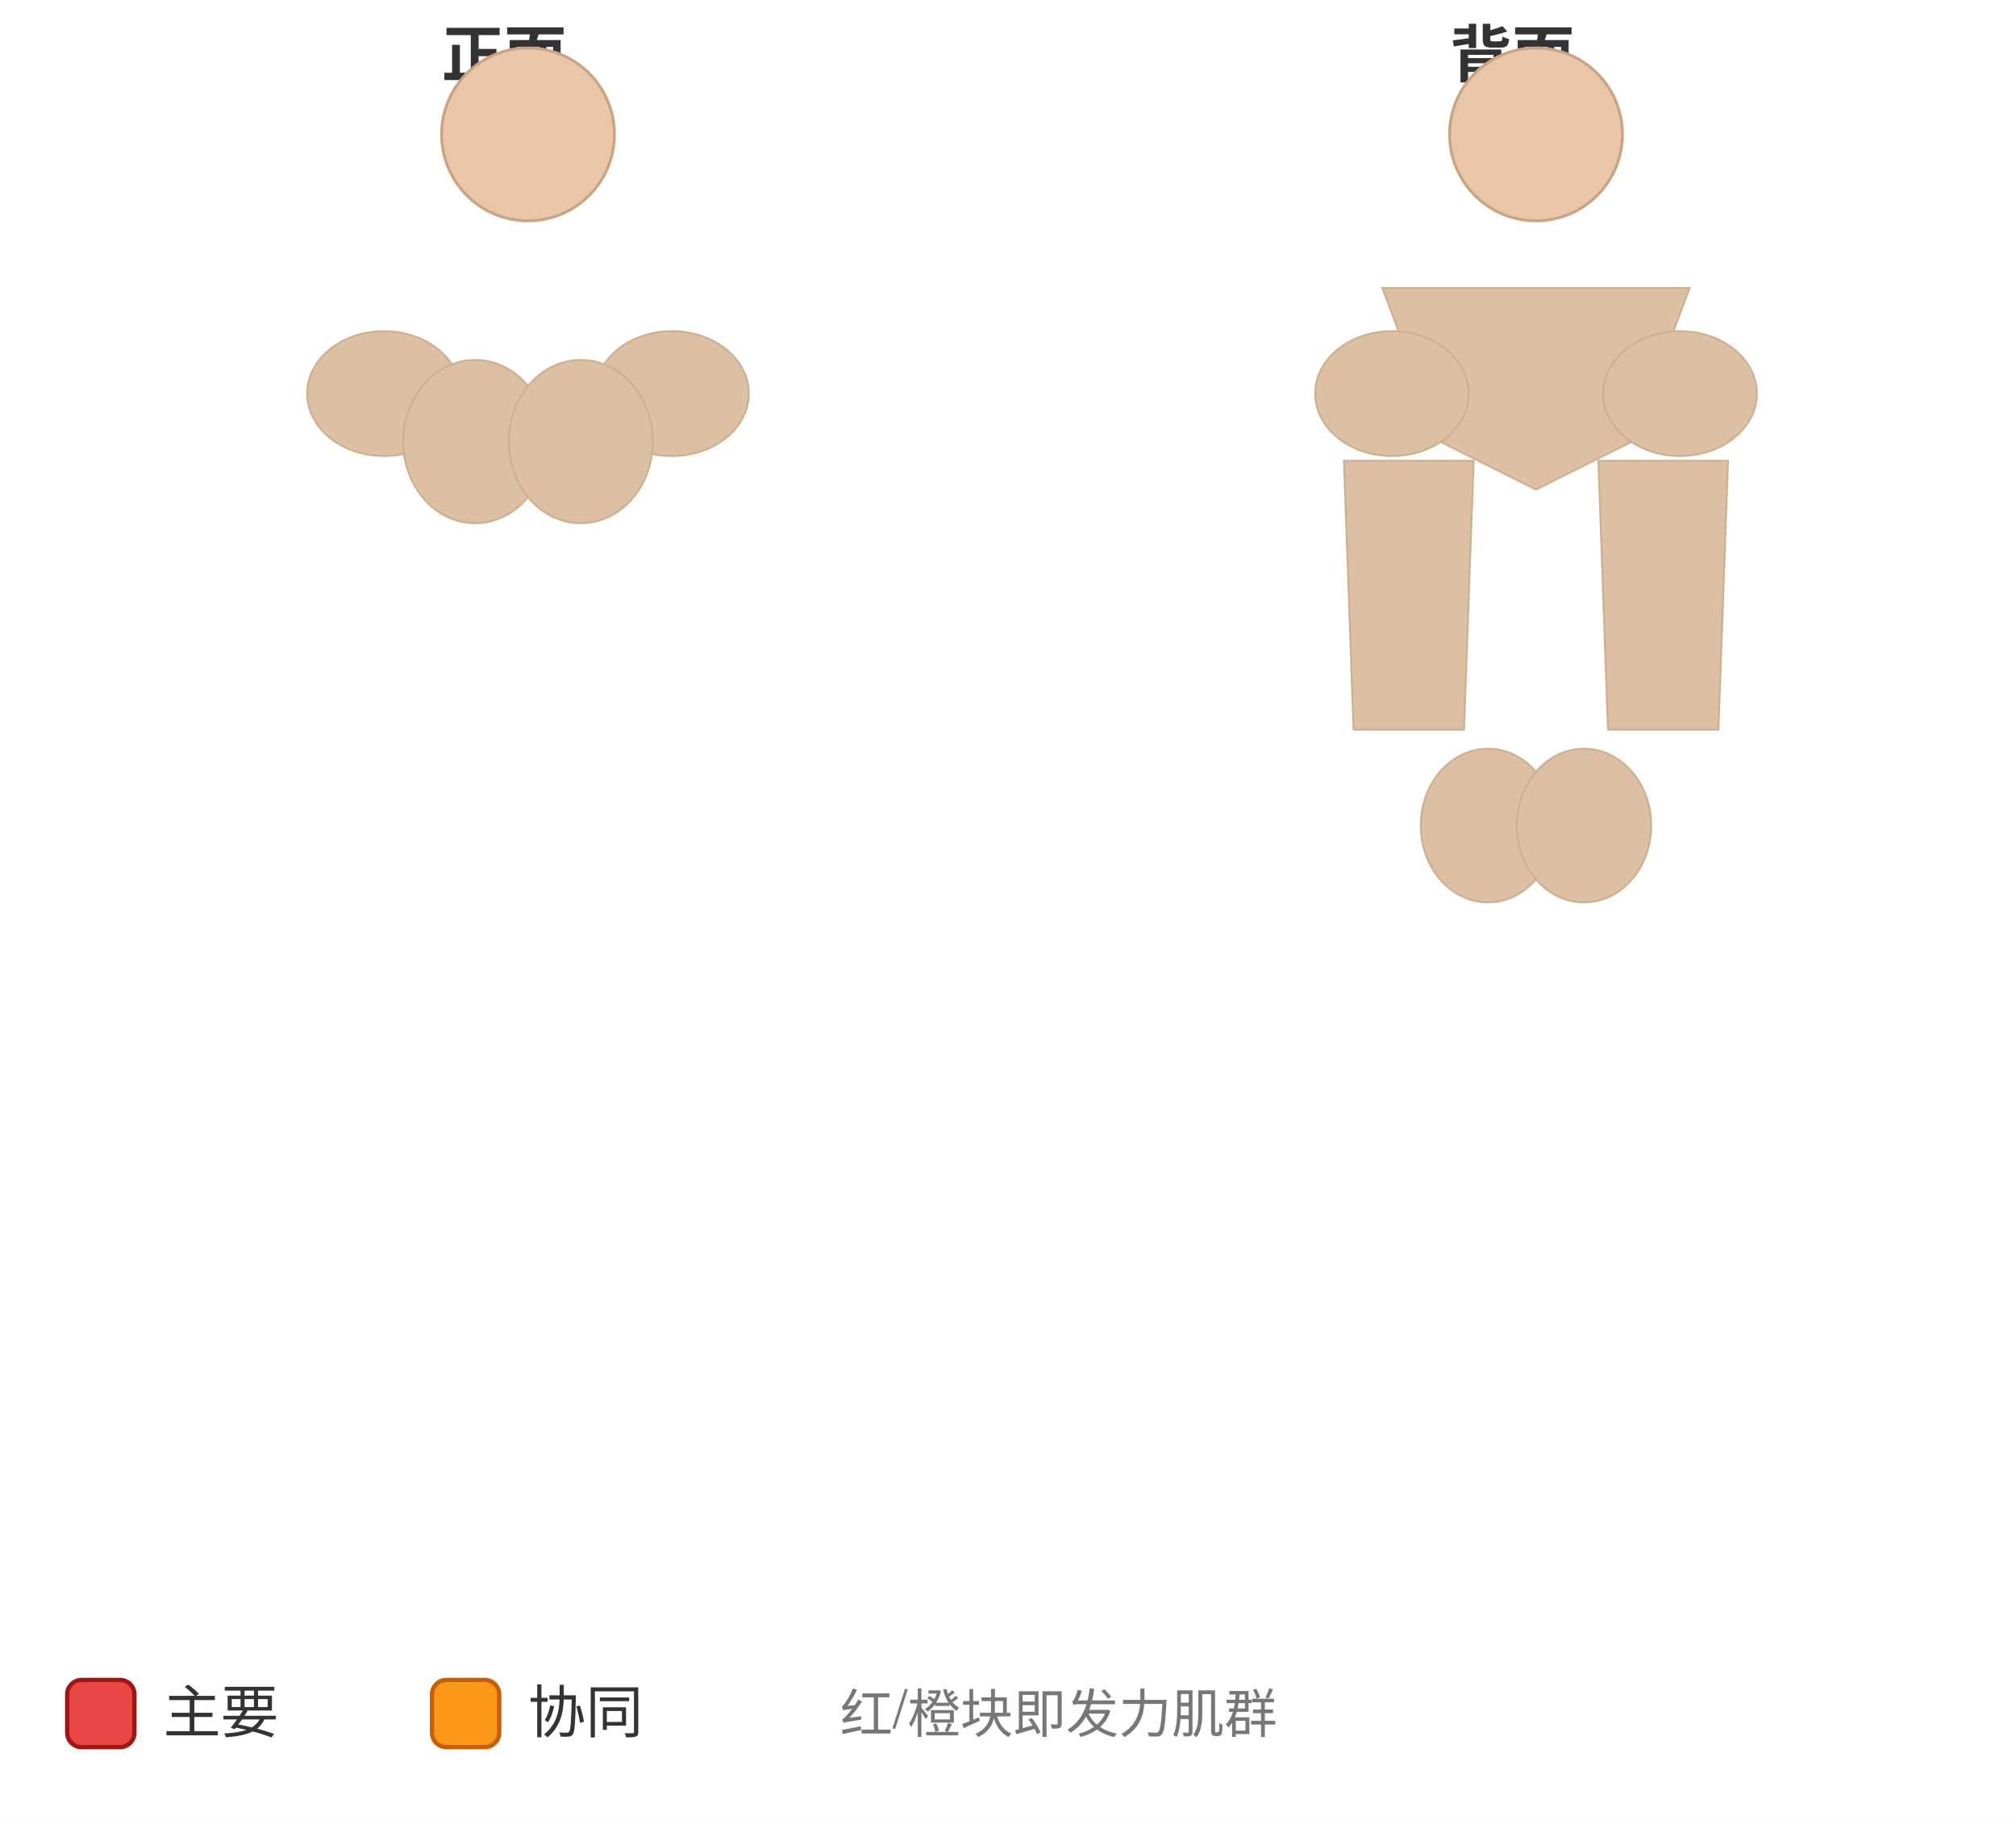
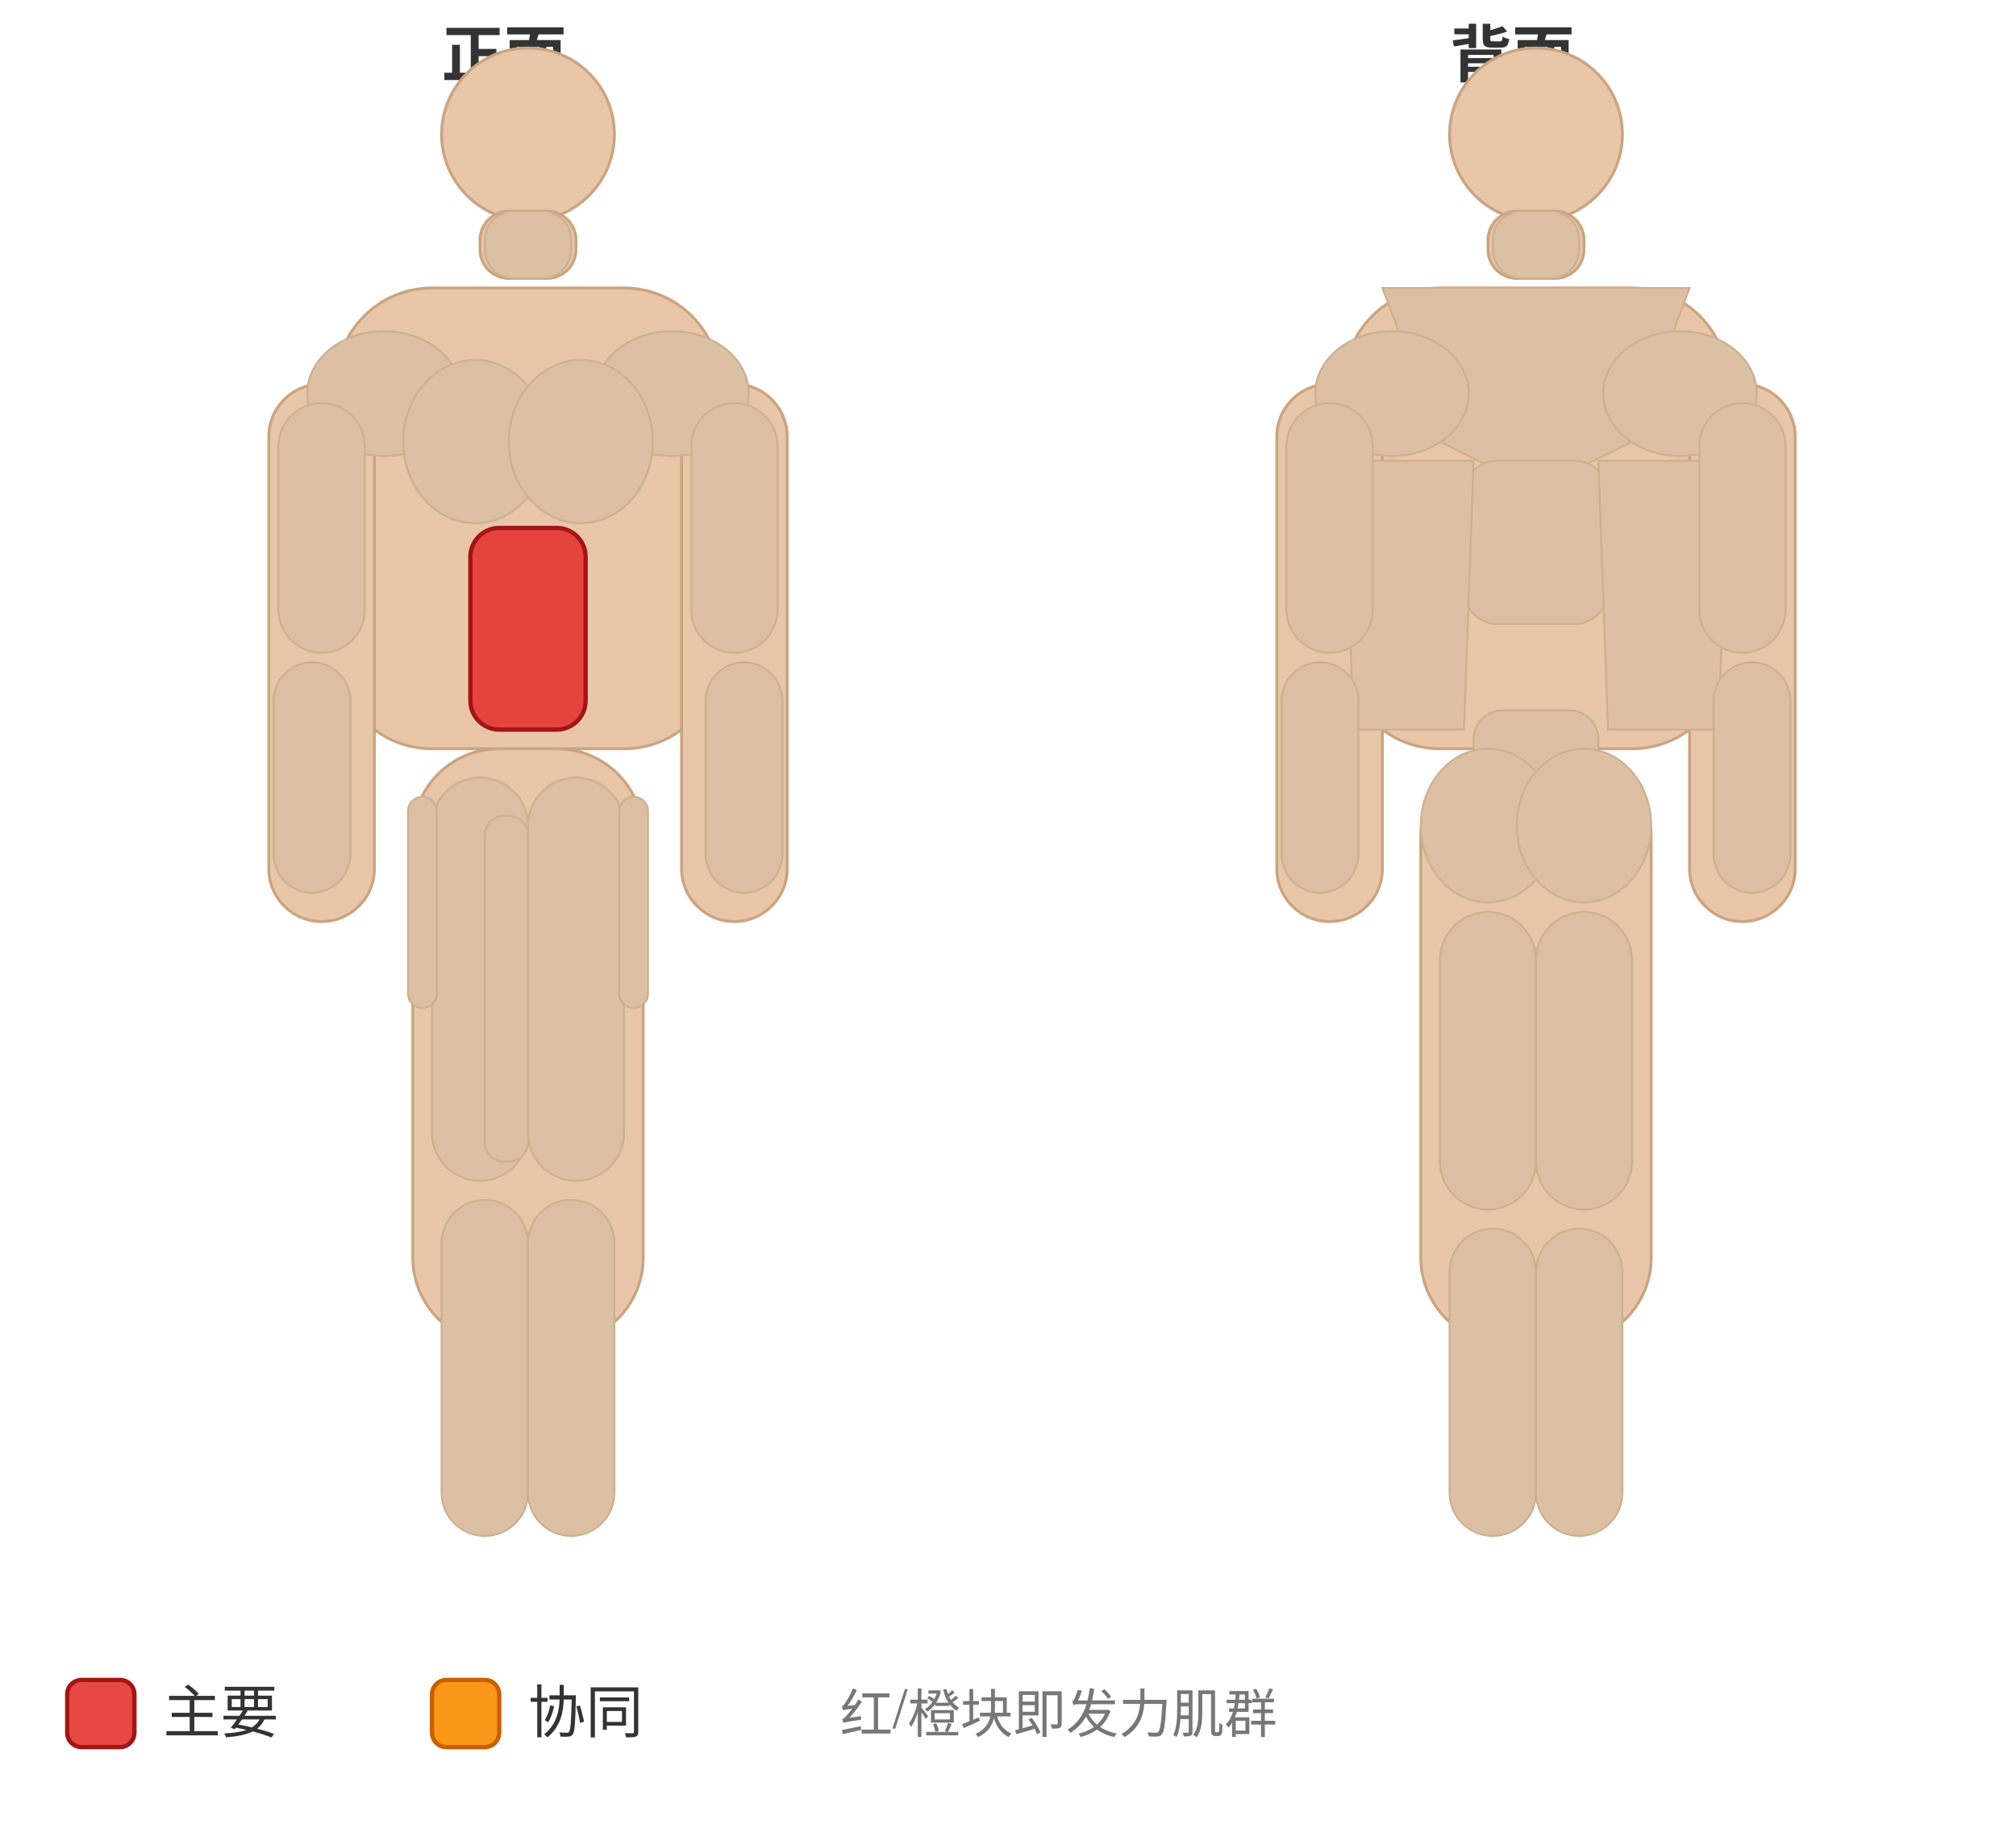
- <svg xmlns="http://www.w3.org/2000/svg" viewBox="0 0 420 380" font-family="-apple-system,Segoe UI,Helvetica,Arial,sans-serif">
+ <svg xmlns="http://www.w3.org/2000/svg" viewBox="0 0 420 380" width="420" height="380" font-family="-apple-system,Segoe UI,Helvetica,Arial,sans-serif">
  <rect width="420" height="380" fill="#ffffff" />
  <text x="105" y="16" font-size="13" font-weight="700" text-anchor="middle" fill="#333">正面</text>
  <text x="315" y="16" font-size="13" font-weight="700" text-anchor="middle" fill="#333">背面</text>
  <g transform="translate(10,0)">
    <circle fill="#e9c6a8" stroke="#caa482" stroke-width="0.6" cx="100" cy="28" r="18" />
-     <rect fill="#e9c6a8" stroke="#caa482" stroke-width="0.6" x="90" y="44" w="20" h="14" rx="6" />
-     <rect fill="#e9c6a8" stroke="#caa482" stroke-width="0.6" x="60" y="60" w="80" h="96" rx="20" />
-     <rect fill="#e9c6a8" stroke="#caa482" stroke-width="0.6" x="46" y="80" w="22" h="112" rx="11" />
-     <rect fill="#e9c6a8" stroke="#caa482" stroke-width="0.6" x="132" y="80" w="22" h="112" rx="11" />
-     <rect fill="#e9c6a8" stroke="#caa482" stroke-width="0.6" x="76" y="156" w="48" h="124" rx="18" />
-     <rect fill="#ddc0a4" stroke="#cdb090" stroke-width="0.4" x="91" y="44" w="18" h="14" rx="6" />
+     <rect fill="#e9c6a8" stroke="#caa482" stroke-width="0.6" x="90" y="44" width="20" height="14" rx="6" />
+     <rect fill="#e9c6a8" stroke="#caa482" stroke-width="0.6" x="60" y="60" width="80" height="96" rx="20" />
+     <rect fill="#e9c6a8" stroke="#caa482" stroke-width="0.6" x="46" y="80" width="22" height="112" rx="11" />
+     <rect fill="#e9c6a8" stroke="#caa482" stroke-width="0.6" x="132" y="80" width="22" height="112" rx="11" />
+     <rect fill="#e9c6a8" stroke="#caa482" stroke-width="0.6" x="76" y="156" width="48" height="124" rx="18" />
+     <rect fill="#ddc0a4" stroke="#cdb090" stroke-width="0.4" x="91" y="44" width="18" height="14" rx="6" />
    <ellipse fill="#ddc0a4" stroke="#cdb090" stroke-width="0.4" cx="70" cy="82" rx="16" ry="13" />
    <ellipse fill="#ddc0a4" stroke="#cdb090" stroke-width="0.4" cx="130" cy="82" rx="16" ry="13" />
    <ellipse fill="#ddc0a4" stroke="#cdb090" stroke-width="0.4" cx="89" cy="92" rx="15" ry="17" />
    <ellipse fill="#ddc0a4" stroke="#cdb090" stroke-width="0.4" cx="111" cy="92" rx="15" ry="17" />
-     <rect fill="#ddc0a4" stroke="#cdb090" stroke-width="0.4" x="48" y="84" w="18" h="52" rx="9" />
-     <rect fill="#ddc0a4" stroke="#cdb090" stroke-width="0.4" x="134" y="84" w="18" h="52" rx="9" />
-     <rect fill="#ddc0a4" stroke="#cdb090" stroke-width="0.4" x="47" y="138" w="16" h="48" rx="8" />
-     <rect fill="#ddc0a4" stroke="#cdb090" stroke-width="0.4" x="137" y="138" w="16" h="48" rx="8" />
-     <rect fill="#e53935" fill-opacity="0.92" stroke="#a31515" stroke-width="0.9" x="88" y="110" w="24" h="42" rx="6" />
-     <rect fill="#ddc0a4" stroke="#cdb090" stroke-width="0.4" x="80" y="162" w="20" h="84" rx="10" />
-     <rect fill="#ddc0a4" stroke="#cdb090" stroke-width="0.4" x="100" y="162" w="20" h="84" rx="10" />
-     <rect fill="#ddc0a4" stroke="#cdb090" stroke-width="0.4" x="91" y="170" w="9" h="72" rx="4" />
-     <rect fill="#ddc0a4" stroke="#cdb090" stroke-width="0.4" x="75" y="166" w="6" h="44" rx="3" />
-     <rect fill="#ddc0a4" stroke="#cdb090" stroke-width="0.4" x="119" y="166" w="6" h="44" rx="3" />
-     <rect fill="#ddc0a4" stroke="#cdb090" stroke-width="0.4" x="82" y="250" w="18" h="70" rx="9" />
-     <rect fill="#ddc0a4" stroke="#cdb090" stroke-width="0.4" x="100" y="250" w="18" h="70" rx="9" />
+     <rect fill="#ddc0a4" stroke="#cdb090" stroke-width="0.4" x="48" y="84" width="18" height="52" rx="9" />
+     <rect fill="#ddc0a4" stroke="#cdb090" stroke-width="0.4" x="134" y="84" width="18" height="52" rx="9" />
+     <rect fill="#ddc0a4" stroke="#cdb090" stroke-width="0.4" x="47" y="138" width="16" height="48" rx="8" />
+     <rect fill="#ddc0a4" stroke="#cdb090" stroke-width="0.4" x="137" y="138" width="16" height="48" rx="8" />
+     <rect fill="#e53935" fill-opacity="0.92" stroke="#a31515" stroke-width="0.9" x="88" y="110" width="24" height="42" rx="6" />
+     <rect fill="#ddc0a4" stroke="#cdb090" stroke-width="0.4" x="80" y="162" width="20" height="84" rx="10" />
+     <rect fill="#ddc0a4" stroke="#cdb090" stroke-width="0.4" x="100" y="162" width="20" height="84" rx="10" />
+     <rect fill="#ddc0a4" stroke="#cdb090" stroke-width="0.4" x="91" y="170" width="9" height="72" rx="4" />
+     <rect fill="#ddc0a4" stroke="#cdb090" stroke-width="0.4" x="75" y="166" width="6" height="44" rx="3" />
+     <rect fill="#ddc0a4" stroke="#cdb090" stroke-width="0.4" x="119" y="166" width="6" height="44" rx="3" />
+     <rect fill="#ddc0a4" stroke="#cdb090" stroke-width="0.4" x="82" y="250" width="18" height="70" rx="9" />
+     <rect fill="#ddc0a4" stroke="#cdb090" stroke-width="0.4" x="100" y="250" width="18" height="70" rx="9" />
  </g>
  <g transform="translate(220,0)">
    <circle fill="#e9c6a8" stroke="#caa482" stroke-width="0.6" cx="100" cy="28" r="18" />
-     <rect fill="#e9c6a8" stroke="#caa482" stroke-width="0.6" x="90" y="44" w="20" h="14" rx="6" />
-     <rect fill="#e9c6a8" stroke="#caa482" stroke-width="0.6" x="60" y="60" w="80" h="96" rx="20" />
-     <rect fill="#e9c6a8" stroke="#caa482" stroke-width="0.6" x="46" y="80" w="22" h="112" rx="11" />
-     <rect fill="#e9c6a8" stroke="#caa482" stroke-width="0.6" x="132" y="80" w="22" h="112" rx="11" />
-     <rect fill="#e9c6a8" stroke="#caa482" stroke-width="0.6" x="76" y="156" w="48" h="124" rx="18" />
-     <rect fill="#ddc0a4" stroke="#cdb090" stroke-width="0.4" x="91" y="44" w="18" h="14" rx="6" />
+     <rect fill="#e9c6a8" stroke="#caa482" stroke-width="0.6" x="90" y="44" width="20" height="14" rx="6" />
+     <rect fill="#e9c6a8" stroke="#caa482" stroke-width="0.6" x="60" y="60" width="80" height="96" rx="20" />
+     <rect fill="#e9c6a8" stroke="#caa482" stroke-width="0.6" x="46" y="80" width="22" height="112" rx="11" />
+     <rect fill="#e9c6a8" stroke="#caa482" stroke-width="0.6" x="132" y="80" width="22" height="112" rx="11" />
+     <rect fill="#e9c6a8" stroke="#caa482" stroke-width="0.6" x="76" y="156" width="48" height="124" rx="18" />
+     <rect fill="#ddc0a4" stroke="#cdb090" stroke-width="0.4" x="91" y="44" width="18" height="14" rx="6" />
    <polygon fill="#ddc0a4" stroke="#cdb090" stroke-width="0.4" points="68,60 132,60 120,92 100,102 80,92" />
    <ellipse fill="#ddc0a4" stroke="#cdb090" stroke-width="0.4" cx="70" cy="82" rx="16" ry="13" />
    <ellipse fill="#ddc0a4" stroke="#cdb090" stroke-width="0.4" cx="130" cy="82" rx="16" ry="13" />
-     <rect fill="#ddc0a4" stroke="#cdb090" stroke-width="0.4" x="85" y="96" w="30" h="34" rx="7" />
+     <rect fill="#ddc0a4" stroke="#cdb090" stroke-width="0.4" x="85" y="96" width="30" height="34" rx="7" />
    <polygon fill="#ddc0a4" stroke="#cdb090" stroke-width="0.4" points="60,96 87,96 85,152 62,152" />
    <polygon fill="#ddc0a4" stroke="#cdb090" stroke-width="0.4" points="113,96 140,96 138,152 115,152" />
-     <rect fill="#ddc0a4" stroke="#cdb090" stroke-width="0.4" x="87" y="148" w="26" h="18" rx="6" />
-     <rect fill="#ddc0a4" stroke="#cdb090" stroke-width="0.4" x="48" y="84" w="18" h="52" rx="9" />
-     <rect fill="#ddc0a4" stroke="#cdb090" stroke-width="0.4" x="134" y="84" w="18" h="52" rx="9" />
-     <rect fill="#ddc0a4" stroke="#cdb090" stroke-width="0.4" x="47" y="138" w="16" h="48" rx="8" />
-     <rect fill="#ddc0a4" stroke="#cdb090" stroke-width="0.4" x="137" y="138" w="16" h="48" rx="8" />
+     <rect fill="#ddc0a4" stroke="#cdb090" stroke-width="0.4" x="87" y="148" width="26" height="18" rx="6" />
+     <rect fill="#ddc0a4" stroke="#cdb090" stroke-width="0.4" x="48" y="84" width="18" height="52" rx="9" />
+     <rect fill="#ddc0a4" stroke="#cdb090" stroke-width="0.4" x="134" y="84" width="18" height="52" rx="9" />
+     <rect fill="#ddc0a4" stroke="#cdb090" stroke-width="0.4" x="47" y="138" width="16" height="48" rx="8" />
+     <rect fill="#ddc0a4" stroke="#cdb090" stroke-width="0.4" x="137" y="138" width="16" height="48" rx="8" />
    <ellipse fill="#ddc0a4" stroke="#cdb090" stroke-width="0.4" cx="90" cy="172" rx="14" ry="16" />
    <ellipse fill="#ddc0a4" stroke="#cdb090" stroke-width="0.4" cx="110" cy="172" rx="14" ry="16" />
-     <rect fill="#ddc0a4" stroke="#cdb090" stroke-width="0.4" x="80" y="190" w="20" h="62" rx="10" />
-     <rect fill="#ddc0a4" stroke="#cdb090" stroke-width="0.4" x="100" y="190" w="20" h="62" rx="10" />
-     <rect fill="#ddc0a4" stroke="#cdb090" stroke-width="0.4" x="82" y="256" w="18" h="64" rx="9" />
-     <rect fill="#ddc0a4" stroke="#cdb090" stroke-width="0.4" x="100" y="256" w="18" h="64" rx="9" />
+     <rect fill="#ddc0a4" stroke="#cdb090" stroke-width="0.4" x="80" y="190" width="20" height="62" rx="10" />
+     <rect fill="#ddc0a4" stroke="#cdb090" stroke-width="0.4" x="100" y="190" width="20" height="62" rx="10" />
+     <rect fill="#ddc0a4" stroke="#cdb090" stroke-width="0.4" x="82" y="256" width="18" height="64" rx="9" />
+     <rect fill="#ddc0a4" stroke="#cdb090" stroke-width="0.4" x="100" y="256" width="18" height="64" rx="9" />
  </g>
  <rect x="14" y="350" width="14" height="14" rx="3" fill="#e53935" fill-opacity="0.92" stroke="#a31515" stroke-width="0.9" />
  <text x="34" y="361" font-size="12" fill="#333">主要</text>
  <rect x="90" y="350" width="14" height="14" rx="3" fill="#fb8c00" fill-opacity="0.9" stroke="#c85f00" stroke-width="0.9" />
  <text x="110" y="361" font-size="12" fill="#333">协同</text>
  <text x="175" y="361" font-size="11" fill="#777">红/橙块即发力肌群</text>
</svg>
